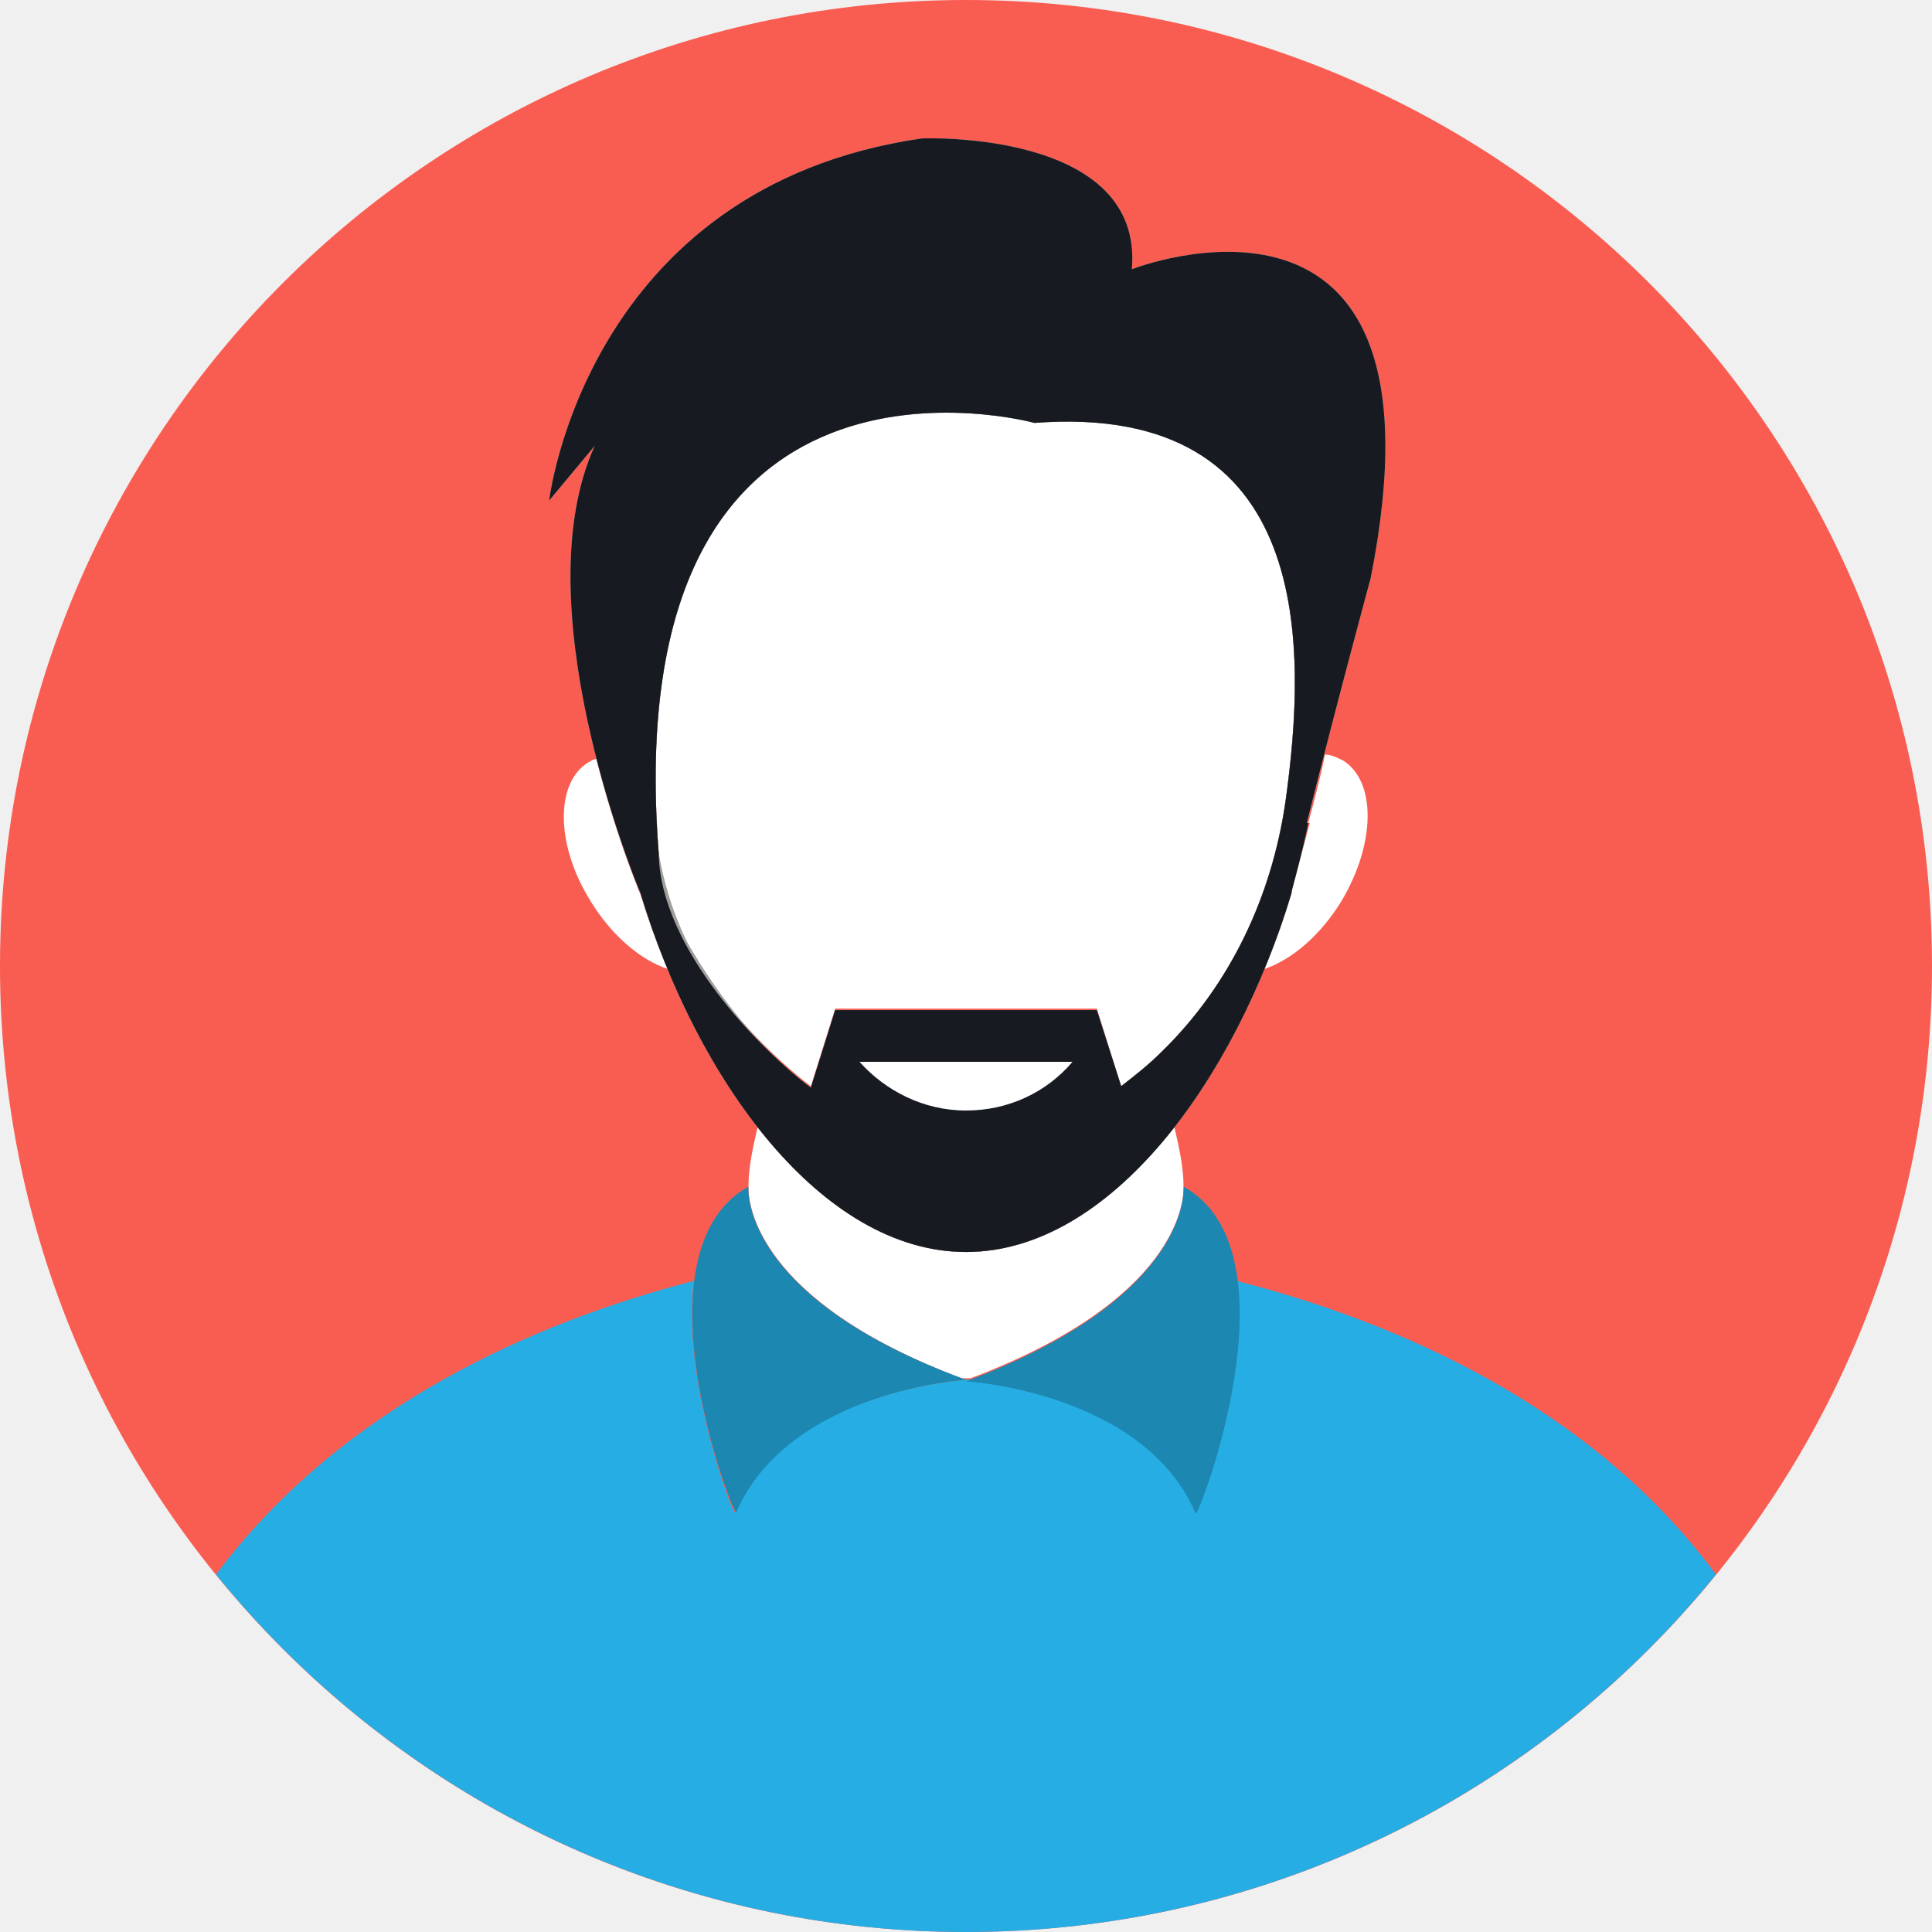
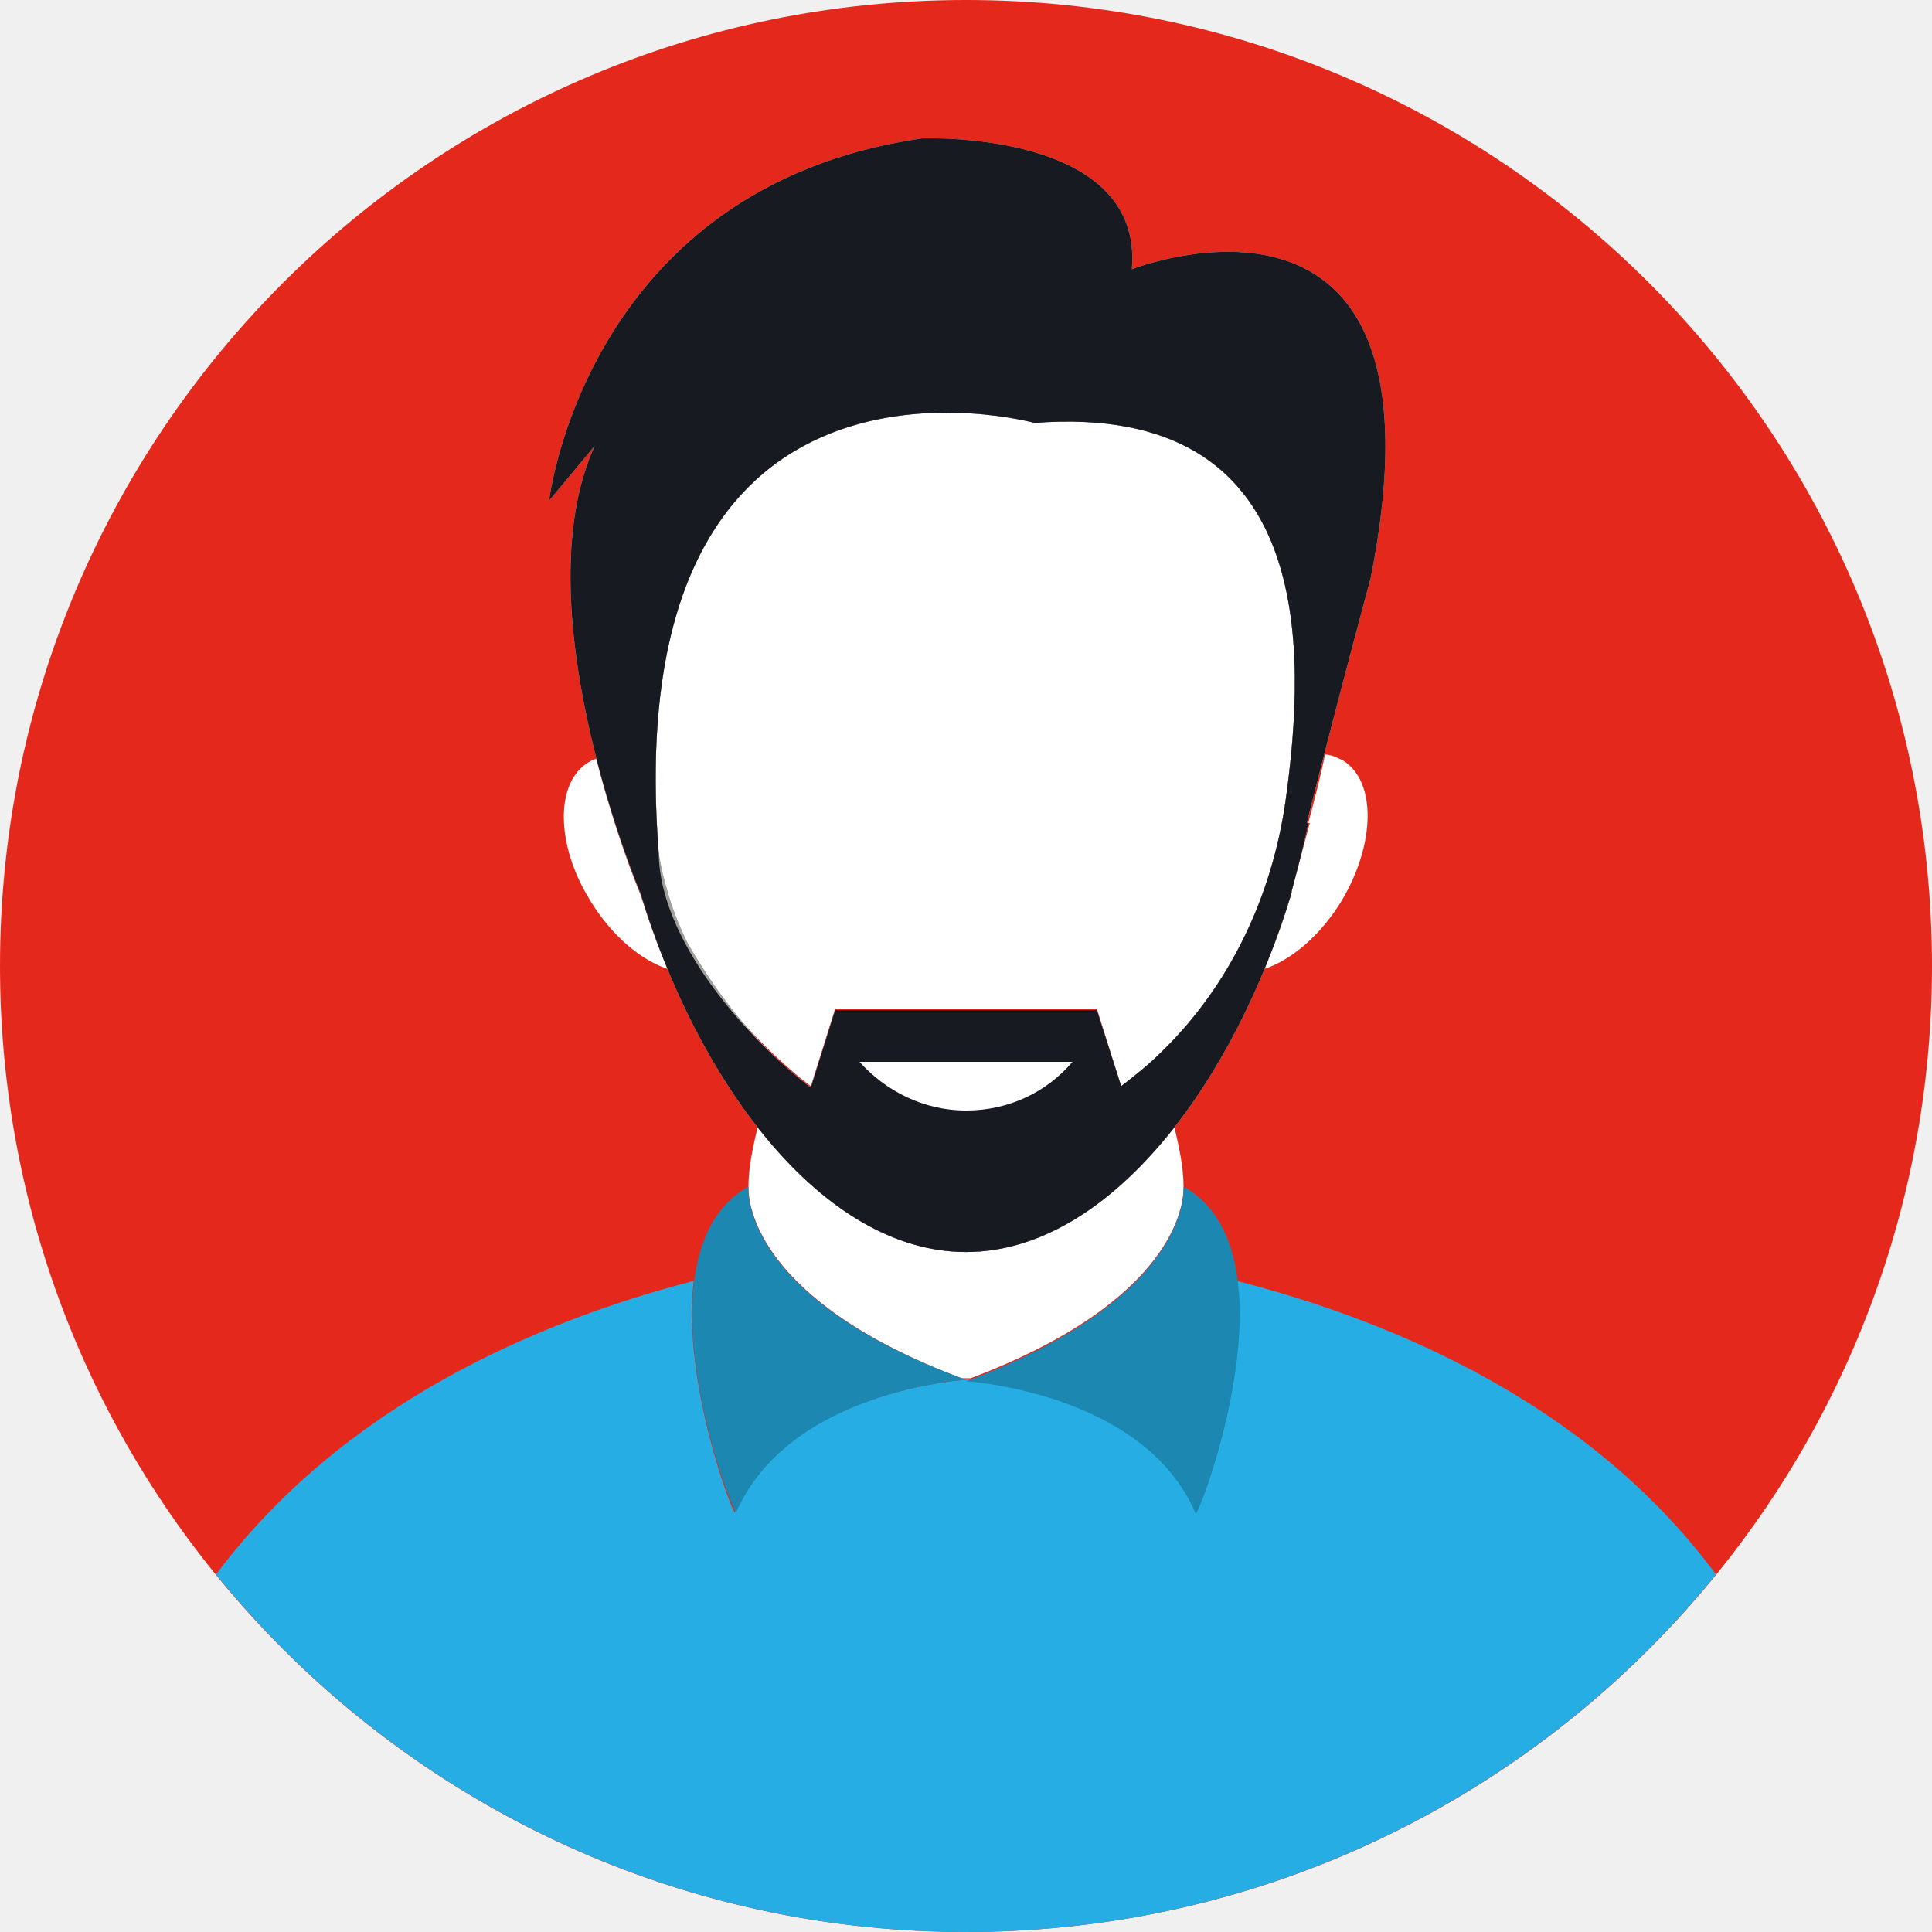
<svg xmlns="http://www.w3.org/2000/svg" viewBox="0 0 508 508">
-   <circle style="fill:#f95d51;" cx="254" cy="254" r="254" />
+   <circle style="fill:#e4291c;" cx="254" cy="254" r="254" />
  <g>
    <path style="fill:#26aee4;" d="M255.2,362.8c-0.4,0-0.8,0.4-1.2,0.4c-0.4,0-0.8-0.4-1.2-0.4H255.2z" />
    <path style="fill:#26aee4;" d="M451.2,414c-46.4,57.2-117.6,94-197.2,94s-150.8-36.8-197.2-94c33.2-44.4,84-66.4,125.6-77.2c-3.2,26.4,10.4,61.6,10.8,60.8c14-32,60.8-34.8,60.8-34.8s46.8,2.8,60.4,34.8c0.4,0.8,14.4-34.4,10.8-60.8C367.2,347.6,418.4,369.6,451.2,414z" />
  </g>
  <path style="fill:#FFFFFF;" d="M311.2,312c0,0,0,0,0,0.4c0,4-2,29.6-56,50h-2.4c-54-20.4-56-46-56-50c0-0.4,0-0.4,0-0.4c0-5.2,1.2-10.4,2.4-15.6c15.6,19.6,34.4,32.8,54.8,32.8s39.2-13.2,54.8-32.8C310,301.6,311.2,306.8,311.2,312z" />
  <g>
    <path style="fill:#1c87b1;" d="M311.2,312c0,0,2.8,28.8-57.2,51.2c0,0,46.8,2.8,60.4,34.8C315.2,398.8,342,329.2,311.2,312z" />
    <path style="fill:#1c87b1;" d="M196.8,312c-30.8,17.2-4,86.8-3.2,85.6c14-32,60.4-34.8,60.4-34.8C194,340.8,196.8,312,196.8,312z" />
  </g>
  <g>
    <path style="fill:#FFFFFF;" d="M338,210.8c-3.6,24.8-14.4,48-32.4,65.6c-3.6,3.6-6.8,6.4-10.8,9.2l-6.4-20.4h-68.8l-6.4,20.4c-12.8-9.6-39.6-36.4-40-61.6C162,80.4,272,110.8,272,110.8C346,105.6,343.6,170.8,338,210.8z" />
    <path style="fill:#FFFFFF;" d="M352.8,236.8c-5.6,9.2-13.2,15.6-20.4,18c2.8-6.4,5.2-13.2,7.2-20c0,0,0,0,0-0.4c1.6-6,3.2-12,4.8-18H344c1.6-6,3.2-12,4.4-18c1.6,0,3.2,0.8,4.8,1.6C362,205.6,361.6,222,352.8,236.8z" />
    <path style="fill:#FFFFFF;" d="M175.6,254.8c-7.2-2.4-14.8-8.8-20.4-18c-9.2-14.8-9.2-31.2-0.4-36.4c0.8-0.4,1.2-0.8,2-0.8c4.8,18.8,10.4,32.8,11.6,35.6C170.4,241.6,172.8,248.4,175.6,254.8z" />
  </g>
  <path style="fill:#A0A09D;" d="M297.6,70.8c3.2-36.8-55.2-34.4-55.2-34.4c-88.4,12.8-98,95.2-98,95.2l12-14.4c-18.8,41.2,9.6,112,12,117.6c14.8,49.2,47.6,94.4,85.6,94.4s70.8-45.2,85.6-94.4l0,0c0,0,0,0,0-0.4c1.6-6,3.2-12,4.4-18h-0.4c8-32,16.8-64.4,16.8-64.4C383.2,37.2,297.6,70.8,297.6,70.8z M338,210.8c-3.6,24.8-14.4,48-32.4,65.6c-3.6,3.6-7.2,6.4-10.8,9.2l-6.4-20h-68.8l-6.4,20.4c-12.8-9.6-23.6-22.8-32.4-38c-4-8-6.4-16.4-7.6-23.6C162,80.8,272,111.2,272,111.2C346,105.6,343.6,170.8,338,210.8z" />
  <g>
    <path style="fill:#A0A09D;" d="M297.6,70.8c3.2-36.8-55.2-34.4-55.2-34.4c-88.4,12.8-98,95.2-98,95.2l12-14.4c-18.8,41.2,9.6,112,12,117.6c14.8,49.2,47.6,94.4,85.6,94.4s70.8-45.2,85.6-94.4l0,0c0,0,0,0,0-0.4c1.6-6,3.2-12,4.4-18h-0.4c8-32,16.8-64.4,16.8-64.4C383.2,37.2,297.6,70.8,297.6,70.8z M338,210.8c-3.6,24.8-14.4,48-32.4,65.6c-3.6,3.6-7.2,6.4-10.8,9.2l-6.4-20h-68.8l-6.4,20.4c-12.8-9.6-23.6-22.8-32.4-38c-4-8-6.4-16.4-7.6-23.6C162,80.8,272,111.2,272,111.2C346,105.6,343.6,170.8,338,210.8z" />
  </g>
  <path style="fill:#171a20;" d="M297.6,70.8c3.2-36.8-55.2-34.4-55.2-34.4c-88.4,12.8-98,95.2-98,95.2l12-14.4c-18.8,41.2,9.6,112,12,117.6c14.8,49.2,47.6,94.4,85.6,94.4s70.8-45.2,85.6-94.4l0,0c0,0,0,0,0-0.4c1.6-6,3.2-12,4.4-18h-0.4c8-32,16.8-64.4,16.8-64.4C383.2,37.2,297.6,70.8,297.6,70.8z M338,210.8c-3.6,24.8-14.4,48-32.4,65.6c-3.6,3.6-7.2,6.4-10.8,9.2l-6.4-20h-68.8l-6.4,20.4c-12.8-9.6-39.6-36.4-40-61.6C162,80.8,272,111.2,272,111.2C346,105.6,343.6,170.8,338,210.8z" />
  <path style="fill:#FFFFFF;" d="M226,279.2c6.8,7.6,16.8,12.8,28,12.8c11.2,0,21.2-4.8,28-12.8H226z" />
</svg>
